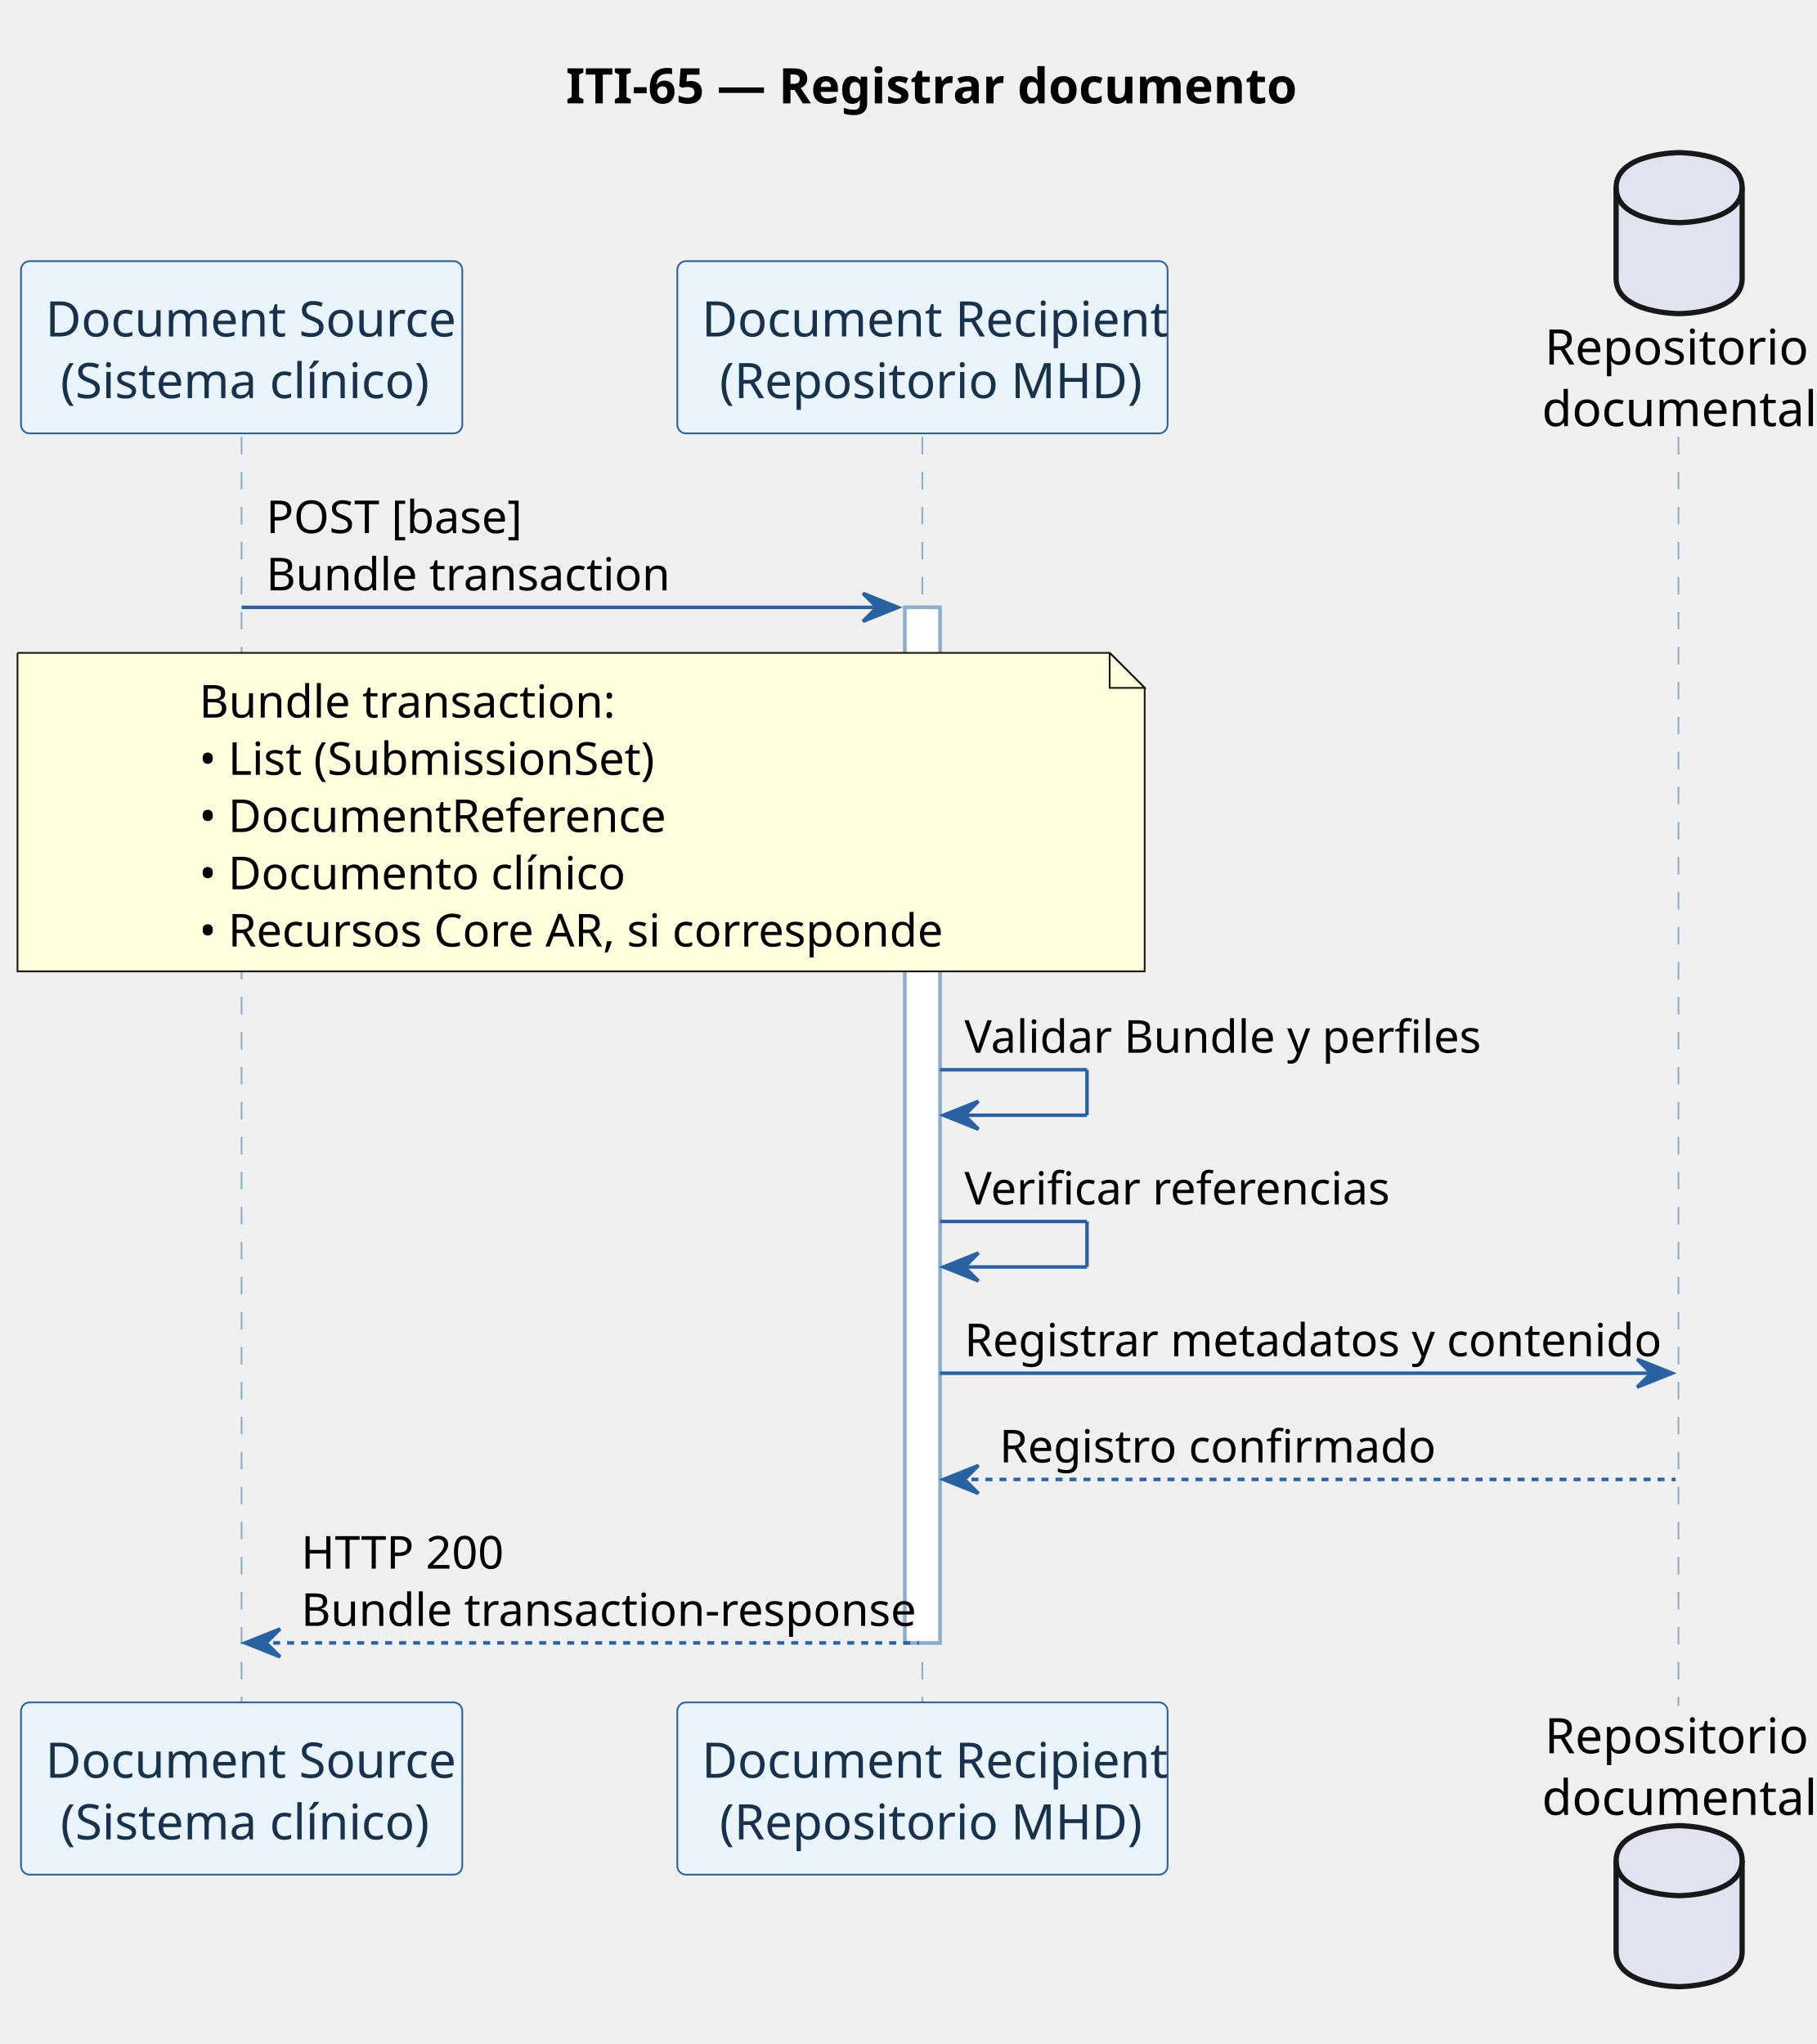
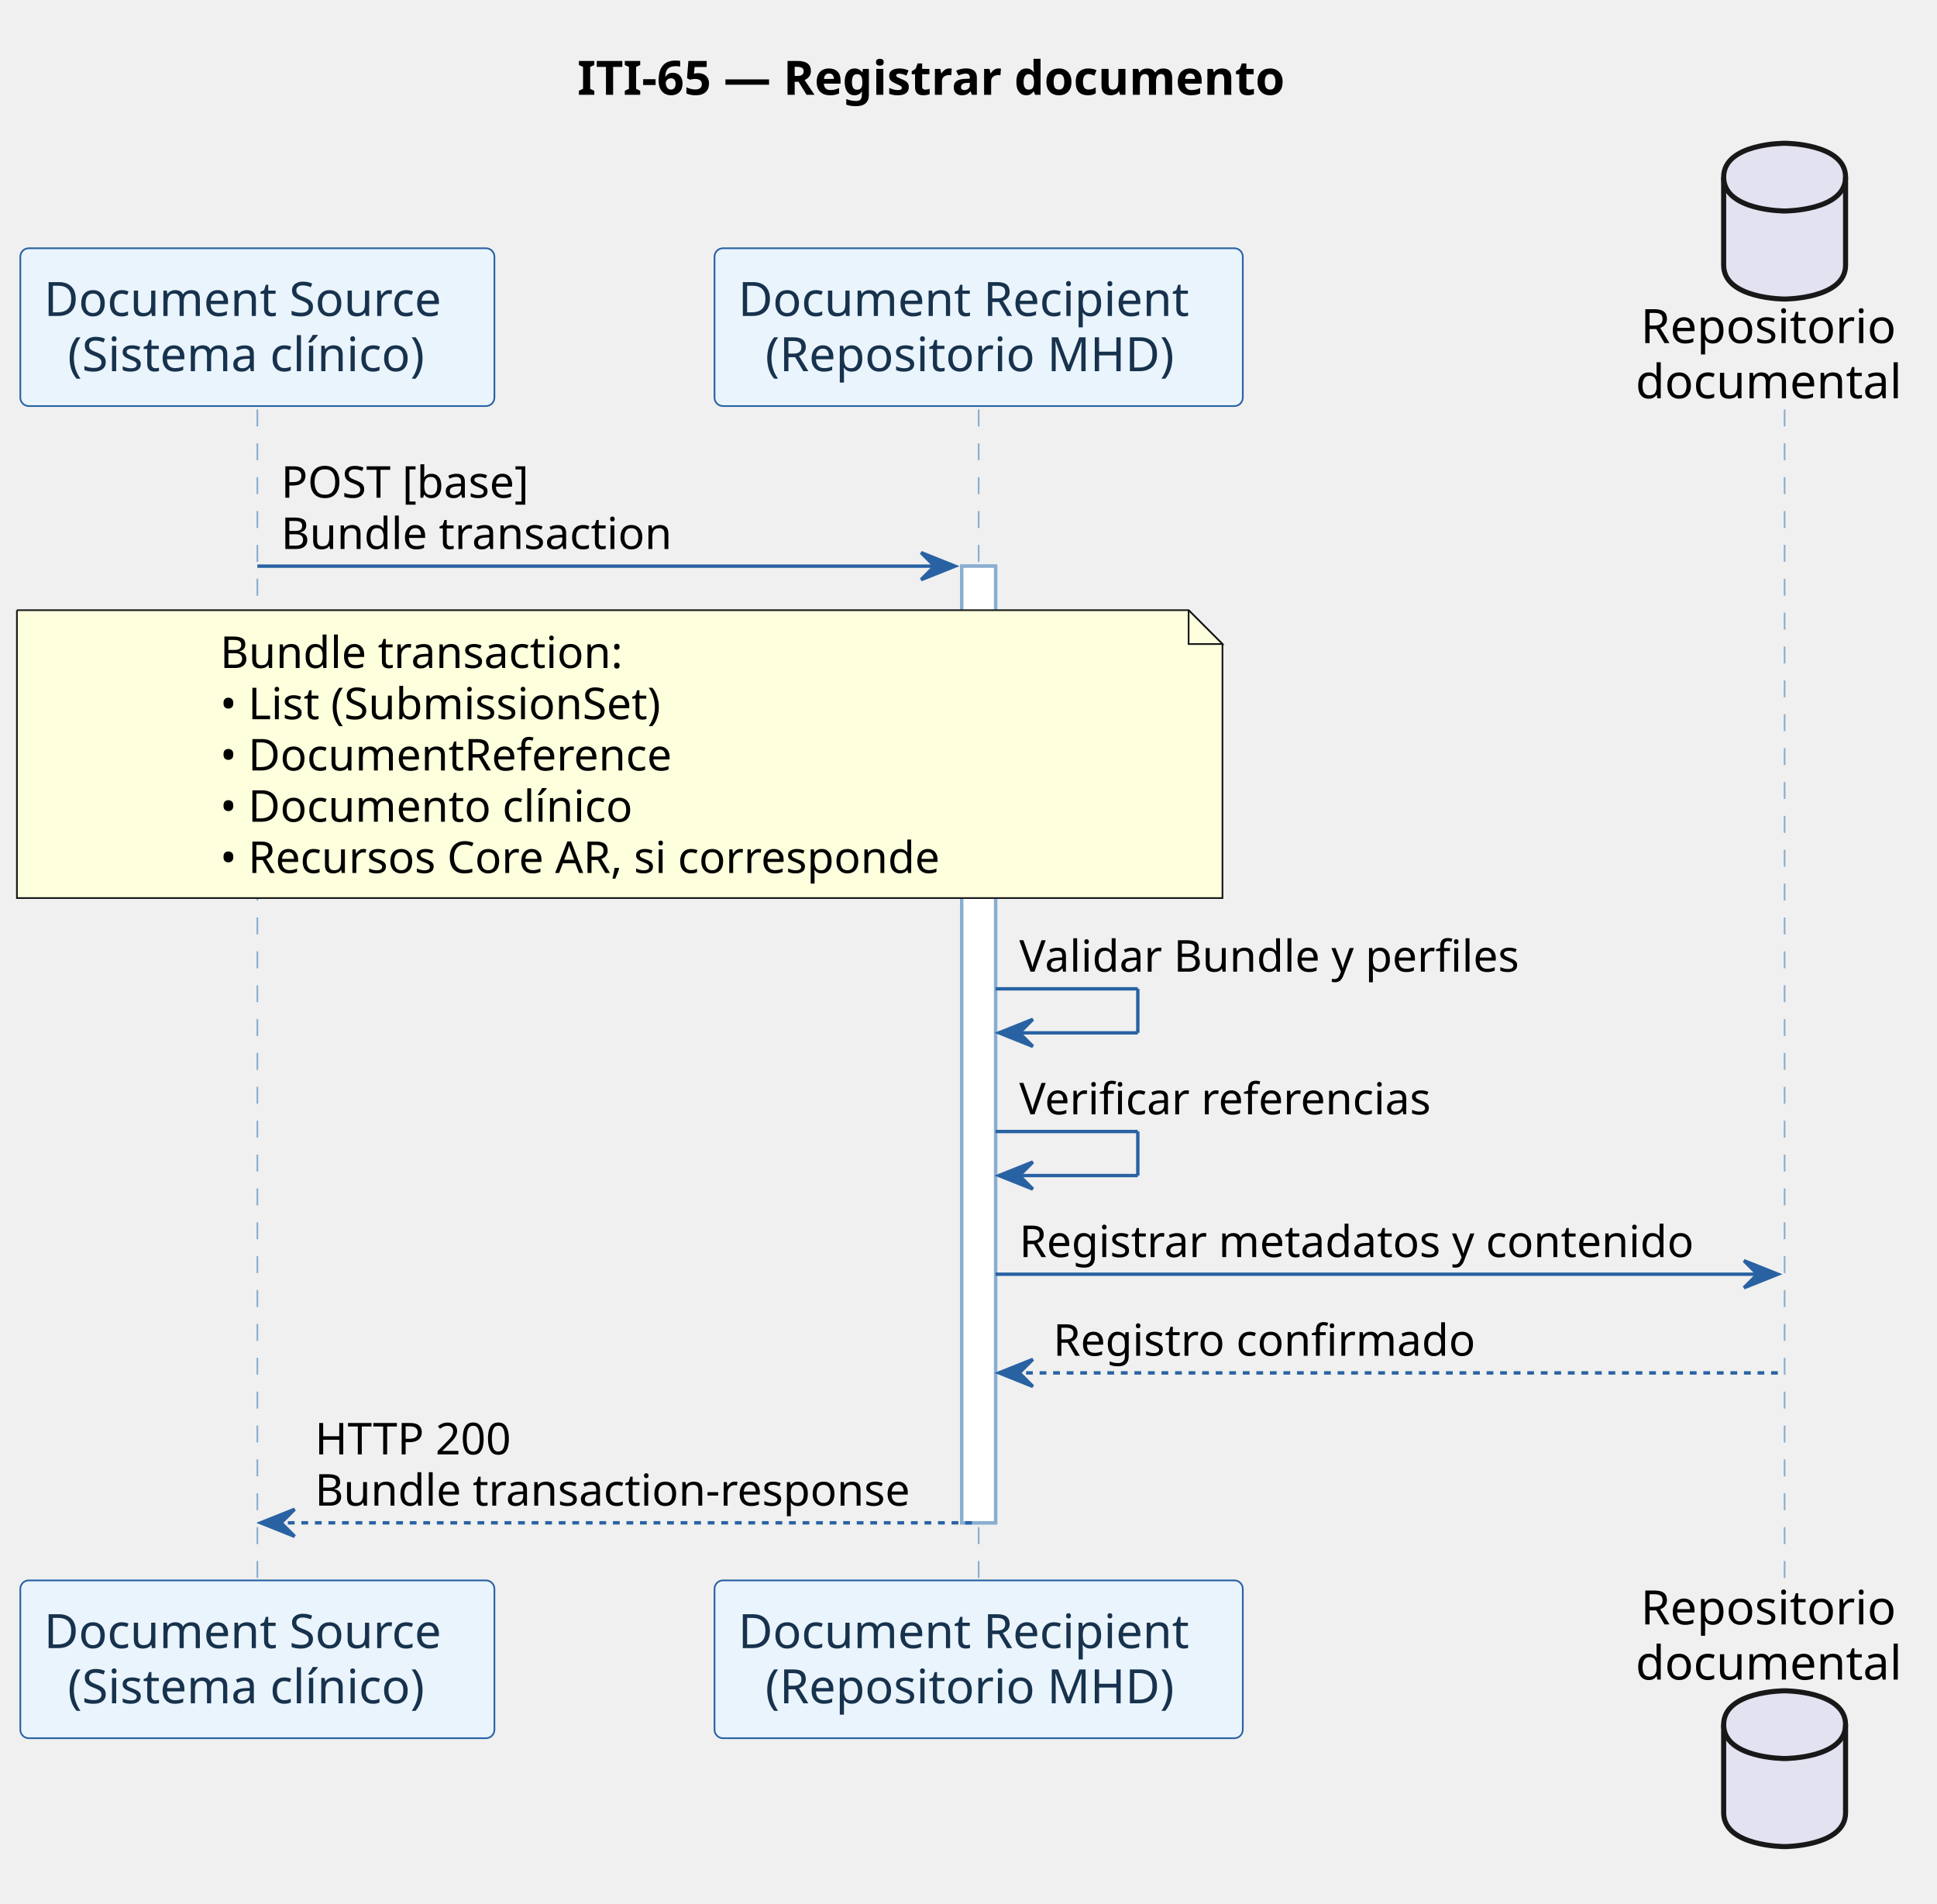
- <svg xmlns="http://www.w3.org/2000/svg" contentStyleType="text/css" data-diagram-type="SEQUENCE" height="584px" preserveAspectRatio="none" style="width:519px;height:584px;background:#FFFFFF;" version="1.1" viewBox="0 0 519 584" width="519px" zoomAndPan="magnify">
+ <svg xmlns="http://www.w3.org/2000/svg" contentStyleType="text/css" height="562px" preserveAspectRatio="none" style="width:572px;height:562px;background:#FFFFFF;" version="1.1" viewBox="0 0 572 562" width="572px" zoomAndPan="magnify">
  <defs />
  <g>
-     <text fill="#000000" font-family="sans-serif" font-size="14" font-weight="bold" lengthAdjust="spacing" textLength="199.582" x="161.639" y="29.533">ITI-65 — Registrar documento</text>
-     <g>
-       <rect fill="#FFFFFF" height="295.867" style="stroke:#8AAED0;stroke-width:1;" width="10" x="258.517" y="173.531" />
-     </g>
-     <g>
-       <rect fill="#000000" fill-opacity="0" height="362.57" width="8" x="65.027" y="124.828" />
-       <line style="stroke:#8AAED0;stroke-width:0.5;stroke-dasharray:5.0,5.0;" x1="69" x2="69" y1="124.828" y2="487.398" />
-     </g>
-     <g>
-       <rect fill="#000000" fill-opacity="0" height="362.57" width="8" x="259.517" y="124.828" />
-       <line style="stroke:#8AAED0;stroke-width:0.5;stroke-dasharray:5.0,5.0;" x1="263.486" x2="263.486" y1="124.828" y2="487.398" />
-     </g>
-     <g>
-       <rect fill="#000000" fill-opacity="0" height="362.57" width="8" x="475.671" y="124.828" />
-       <line style="stroke:#8AAED0;stroke-width:0.5;stroke-dasharray:5.0,5.0;" x1="479.482" x2="479.482" y1="124.828" y2="487.398" />
-     </g>
-     <g class="participant participant-head" data-participant="Source">
-       <rect fill="#EAF4FC" height="49.219" rx="2.5" ry="2.5" style="stroke:#2962A3;stroke-width:0.5;" width="126.055" x="6" y="74.609" />
-       <text fill="#17324D" font-family="sans-serif" font-size="14" lengthAdjust="spacing" textLength="112.055" x="13" y="96.143">Document Source</text>
-       <text fill="#17324D" font-family="sans-serif" font-size="14" lengthAdjust="spacing" textLength="103.469" x="17.293" y="113.752">(Sistema clínico)</text>
-     </g>
-     <g class="participant participant-tail" data-participant="Source">
-       <rect fill="#EAF4FC" height="49.219" rx="2.5" ry="2.5" style="stroke:#2962A3;stroke-width:0.5;" width="126.055" x="6" y="486.398" />
-       <text fill="#17324D" font-family="sans-serif" font-size="14" lengthAdjust="spacing" textLength="112.055" x="13" y="507.932">Document Source</text>
-       <text fill="#17324D" font-family="sans-serif" font-size="14" lengthAdjust="spacing" textLength="103.469" x="17.293" y="525.541">(Sistema clínico)</text>
-     </g>
-     <g class="participant participant-head" data-participant="Recipient">
-       <rect fill="#EAF4FC" height="49.219" rx="2.5" ry="2.5" style="stroke:#2962A3;stroke-width:0.5;" width="140.061" x="193.486" y="74.609" />
-       <text fill="#17324D" font-family="sans-serif" font-size="14" lengthAdjust="spacing" textLength="126.061" x="200.486" y="96.143">Document Recipient</text>
-       <text fill="#17324D" font-family="sans-serif" font-size="14" lengthAdjust="spacing" textLength="115.91" x="205.562" y="113.752">(Repositorio MHD)</text>
-     </g>
-     <g class="participant participant-tail" data-participant="Recipient">
-       <rect fill="#EAF4FC" height="49.219" rx="2.5" ry="2.5" style="stroke:#2962A3;stroke-width:0.5;" width="140.061" x="193.486" y="486.398" />
-       <text fill="#17324D" font-family="sans-serif" font-size="14" lengthAdjust="spacing" textLength="126.061" x="200.486" y="507.932">Document Recipient</text>
-       <text fill="#17324D" font-family="sans-serif" font-size="14" lengthAdjust="spacing" textLength="115.91" x="205.562" y="525.541">(Repositorio MHD)</text>
-     </g>
-     <g class="participant participant-head" data-participant="Repository">
-       <text fill="#000000" font-family="sans-serif" font-size="14" lengthAdjust="spacing" textLength="70.814" x="441.265" y="104.143">Repositorio</text>
-       <text fill="#000000" font-family="sans-serif" font-size="14" lengthAdjust="spacing" textLength="72.379" x="440.482" y="121.752">documental</text>
-       <path d="M461.671,53.609 C461.671,43.609 479.671,43.609 479.671,43.609 C479.671,43.609 497.671,43.609 497.671,53.609 L497.671,79.609 C497.671,89.609 479.671,89.609 479.671,89.609 C479.671,89.609 461.671,89.609 461.671,79.609 L461.671,53.609" fill="#E2E2F0" style="stroke:#181818;stroke-width:1.5;" />
-       <path d="M461.671,53.609 C461.671,63.609 479.671,63.609 479.671,63.609 C479.671,63.609 497.671,63.609 497.671,53.609" fill="none" style="stroke:#181818;stroke-width:1.5;" />
-     </g>
-     <g class="participant participant-tail" data-participant="Repository">
-       <text fill="#000000" font-family="sans-serif" font-size="14" lengthAdjust="spacing" textLength="70.814" x="441.265" y="500.932">Repositorio</text>
-       <text fill="#000000" font-family="sans-serif" font-size="14" lengthAdjust="spacing" textLength="72.379" x="440.482" y="518.541">documental</text>
-       <path d="M461.671,531.617 C461.671,521.617 479.671,521.617 479.671,521.617 C479.671,521.617 497.671,521.617 497.671,531.617 L497.671,557.617 C497.671,567.617 479.671,567.617 479.671,567.617 C479.671,567.617 461.671,567.617 461.671,557.617 L461.671,531.617" fill="#E2E2F0" style="stroke:#181818;stroke-width:1.5;" />
-       <path d="M461.671,531.617 C461.671,541.617 479.671,541.617 479.671,541.617 C479.671,541.617 497.671,541.617 497.671,531.617" fill="none" style="stroke:#181818;stroke-width:1.5;" />
-     </g>
-     <g>
-       <rect fill="#FFFFFF" height="295.867" style="stroke:#8AAED0;stroke-width:1;" width="10" x="258.517" y="173.531" />
-     </g>
-     <g class="message" data-participant-1="Source" data-participant-2="Recipient">
-       <polygon fill="#2962A3" points="246.517,169.531,256.517,173.531,246.517,177.531,250.517,173.531" style="stroke:#2962A3;stroke-width:1;" />
-       <line style="stroke:#2962A3;stroke-width:1;" x1="69.027" x2="252.517" y1="173.531" y2="173.531" />
-       <text fill="#000000" font-family="sans-serif" font-size="13" lengthAdjust="spacing" textLength="74.42" x="76.027" y="152.323">POST [base]</text>
-       <text fill="#000000" font-family="sans-serif" font-size="13" lengthAdjust="spacing" textLength="107.682" x="76.027" y="168.675">Bundle transaction</text>
-     </g>
-     <path d="M5,186.531 L5,277.531 L327,277.531 L327,196.531 L317,186.531 L5,186.531" fill="#FEFFDD" style="stroke:#181818;stroke-width:0.5;" />
-     <path d="M317,186.531 L317,196.531 L327,196.531 L317,186.531" fill="#FEFFDD" style="stroke:#181818;stroke-width:0.5;" />
-     <text fill="#000000" font-family="sans-serif" font-size="13" lengthAdjust="spacing" textLength="111.293" x="56.898" y="205.026">Bundle transaction:</text>
-     <text fill="#000000" font-family="sans-serif" font-size="13" lengthAdjust="spacing" textLength="128.102" x="56.898" y="221.378">• List (SubmissionSet)</text>
-     <text fill="#000000" font-family="sans-serif" font-size="13" lengthAdjust="spacing" textLength="128.121" x="56.898" y="237.73">• DocumentReference</text>
-     <text fill="#000000" font-family="sans-serif" font-size="13" lengthAdjust="spacing" textLength="115.832" x="56.898" y="254.081">• Documento clínico</text>
-     <text fill="#000000" font-family="sans-serif" font-size="13" lengthAdjust="spacing" textLength="209.752" x="56.898" y="270.433">• Recursos Core AR, si corresponde</text>
-     <g class="message" data-participant-1="Recipient" data-participant-2="Recipient">
-       <line style="stroke:#2962A3;stroke-width:1;" x1="268.517" x2="310.517" y1="305.641" y2="305.641" />
-       <line style="stroke:#2962A3;stroke-width:1;" x1="310.517" x2="310.517" y1="305.641" y2="318.641" />
-       <line style="stroke:#2962A3;stroke-width:1;" x1="269.517" x2="310.517" y1="318.641" y2="318.641" />
-       <polygon fill="#2962A3" points="279.517,314.641,269.517,318.641,279.517,322.641,275.517,318.641" style="stroke:#2962A3;stroke-width:1;" />
-       <text fill="#000000" font-family="sans-serif" font-size="13" lengthAdjust="spacing" textLength="140.188" x="275.517" y="300.784">Validar Bundle y perfiles</text>
-     </g>
-     <g class="message" data-participant-1="Recipient" data-participant-2="Recipient">
-       <line style="stroke:#2962A3;stroke-width:1;" x1="268.517" x2="310.517" y1="348.992" y2="348.992" />
-       <line style="stroke:#2962A3;stroke-width:1;" x1="310.517" x2="310.517" y1="348.992" y2="361.992" />
-       <line style="stroke:#2962A3;stroke-width:1;" x1="269.517" x2="310.517" y1="361.992" y2="361.992" />
-       <polygon fill="#2962A3" points="279.517,357.992,269.517,361.992,279.517,365.992,275.517,361.992" style="stroke:#2962A3;stroke-width:1;" />
-       <text fill="#000000" font-family="sans-serif" font-size="13" lengthAdjust="spacing" textLength="115.597" x="275.517" y="344.136">Verificar referencias</text>
-     </g>
-     <g class="message" data-participant-1="Recipient" data-participant-2="Repository">
-       <polygon fill="#2962A3" points="467.671,388.344,477.671,392.344,467.671,396.344,471.671,392.344" style="stroke:#2962A3;stroke-width:1;" />
-       <line style="stroke:#2962A3;stroke-width:1;" x1="268.517" x2="473.671" y1="392.344" y2="392.344" />
-       <text fill="#000000" font-family="sans-serif" font-size="13" lengthAdjust="spacing" textLength="187.154" x="275.517" y="387.487">Registrar metadatos y contenido</text>
-     </g>
-     <g class="message" data-participant-1="Repository" data-participant-2="Recipient">
-       <polygon fill="#2962A3" points="279.517,418.695,269.517,422.695,279.517,426.695,275.517,422.695" style="stroke:#2962A3;stroke-width:1;" />
-       <line style="stroke:#2962A3;stroke-width:1;stroke-dasharray:2.0,2.0;" x1="273.517" x2="478.671" y1="422.695" y2="422.695" />
-       <text fill="#000000" font-family="sans-serif" font-size="13" lengthAdjust="spacing" textLength="116.327" x="285.517" y="417.839">Registro confirmado</text>
-     </g>
-     <g class="message" data-participant-1="Recipient" data-participant-2="Source">
-       <polygon fill="#2962A3" points="80.027,465.398,70.027,469.398,80.027,473.398,76.027,469.398" style="stroke:#2962A3;stroke-width:1;" />
-       <line style="stroke:#2962A3;stroke-width:1;stroke-dasharray:2.0,2.0;" x1="74.027" x2="262.517" y1="469.398" y2="469.398" />
-       <text fill="#000000" font-family="sans-serif" font-size="13" lengthAdjust="spacing" textLength="59.243" x="86.027" y="448.19">HTTP 200</text>
-       <text fill="#000000" font-family="sans-serif" font-size="13" lengthAdjust="spacing" textLength="165.49" x="86.027" y="464.542">Bundle transaction-response</text>
-     </g>
+     <text fill="#000000" font-family="sans-serif" font-size="14" font-weight="bold" lengthAdjust="spacing" textLength="234" x="170.5" y="27.995">ITI-65 — Registrar documento</text>
+     <rect fill="#FFFFFF" height="282.461" style="stroke:#8AAED0;stroke-width:1.0;" width="10" x="284" y="167.156" />
+     <line style="stroke:#8AAED0;stroke-width:0.5;stroke-dasharray:5.0,5.0;" x1="76" x2="76" y1="120.891" y2="467.617" />
+     <line style="stroke:#8AAED0;stroke-width:0.5;stroke-dasharray:5.0,5.0;" x1="289" x2="289" y1="120.891" y2="467.617" />
+     <line style="stroke:#8AAED0;stroke-width:0.5;stroke-dasharray:5.0,5.0;" x1="527" x2="527" y1="120.891" y2="467.617" />
+     <rect fill="#EAF4FC" height="46.594" rx="2.5" ry="2.5" style="stroke:#2962A3;stroke-width:0.5;" width="140" x="6" y="73.297" />
+     <text fill="#17324D" font-family="sans-serif" font-size="14" lengthAdjust="spacing" textLength="126" x="13" y="93.292">Document Source</text>
+     <text fill="#17324D" font-family="sans-serif" font-size="14" lengthAdjust="spacing" textLength="112" x="20" y="109.589">(Sistema clínico)</text>
+     <rect fill="#EAF4FC" height="46.594" rx="2.5" ry="2.5" style="stroke:#2962A3;stroke-width:0.5;" width="140" x="6" y="466.617" />
+     <text fill="#17324D" font-family="sans-serif" font-size="14" lengthAdjust="spacing" textLength="126" x="13" y="486.612">Document Source</text>
+     <text fill="#17324D" font-family="sans-serif" font-size="14" lengthAdjust="spacing" textLength="112" x="20" y="502.909">(Sistema clínico)</text>
+     <rect fill="#EAF4FC" height="46.594" rx="2.5" ry="2.5" style="stroke:#2962A3;stroke-width:0.5;" width="156" x="211" y="73.297" />
+     <text fill="#17324D" font-family="sans-serif" font-size="14" lengthAdjust="spacing" textLength="142" x="218" y="93.292">Document Recipient</text>
+     <text fill="#17324D" font-family="sans-serif" font-size="14" lengthAdjust="spacing" textLength="126" x="226" y="109.589">(Repositorio MHD)</text>
+     <rect fill="#EAF4FC" height="46.594" rx="2.5" ry="2.5" style="stroke:#2962A3;stroke-width:0.5;" width="156" x="211" y="466.617" />
+     <text fill="#17324D" font-family="sans-serif" font-size="14" lengthAdjust="spacing" textLength="142" x="218" y="486.612">Document Recipient</text>
+     <text fill="#17324D" font-family="sans-serif" font-size="14" lengthAdjust="spacing" textLength="126" x="226" y="502.909">(Repositorio MHD)</text>
+     <text fill="#000000" font-family="sans-serif" font-size="14" lengthAdjust="spacing" textLength="79" x="484.5" y="101.292">Repositorio</text>
+     <text fill="#000000" font-family="sans-serif" font-size="14" lengthAdjust="spacing" textLength="82" x="483" y="117.589">documental</text>
+     <path d="M509,52.297 C509,42.297 527,42.297 527,42.297 C527,42.297 545,42.297 545,52.297 L545,78.297 C545,88.297 527,88.297 527,88.297 C527,88.297 509,88.297 509,78.297 L509,52.297 " fill="#E2E2F0" style="stroke:#181818;stroke-width:1.5;" />
+     <path d="M509,52.297 C509,62.297 527,62.297 527,62.297 C527,62.297 545,62.297 545,52.297 " fill="none" style="stroke:#181818;stroke-width:1.5;" />
+     <text fill="#000000" font-family="sans-serif" font-size="14" lengthAdjust="spacing" textLength="79" x="484.5" y="479.612">Repositorio</text>
+     <text fill="#000000" font-family="sans-serif" font-size="14" lengthAdjust="spacing" textLength="82" x="483" y="495.909">documental</text>
+     <path d="M509,509.211 C509,499.211 527,499.211 527,499.211 C527,499.211 545,499.211 545,509.211 L545,535.211 C545,545.211 527,545.211 527,545.211 C527,545.211 509,545.211 509,535.211 L509,509.211 " fill="#E2E2F0" style="stroke:#181818;stroke-width:1.5;" />
+     <path d="M509,509.211 C509,519.211 527,519.211 527,519.211 C527,519.211 545,519.211 545,509.211 " fill="none" style="stroke:#181818;stroke-width:1.5;" />
+     <rect fill="#FFFFFF" height="282.461" style="stroke:#8AAED0;stroke-width:1.0;" width="10" x="284" y="167.156" />
+     <polygon fill="#2962A3" points="272,163.156,282,167.156,272,171.156,276,167.156" style="stroke:#2962A3;stroke-width:1.0;" />
+     <line style="stroke:#2962A3;stroke-width:1.0;" x1="76" x2="278" y1="167.156" y2="167.156" />
+     <text fill="#000000" font-family="sans-serif" font-size="13" lengthAdjust="spacing" textLength="79" x="83" y="146.958">POST [base]</text>
+     <text fill="#000000" font-family="sans-serif" font-size="13" lengthAdjust="spacing" textLength="120" x="83" y="162.09">Bundle transaction</text>
+     <path d="M5,180.156 L5,265.156 L361,265.156 L361,190.156 L351,180.156 L5,180.156 " fill="#FEFFDD" style="stroke:#181818;stroke-width:0.5;" />
+     <path d="M351,180.156 L351,190.156 L361,190.156 L351,180.156 " fill="#FEFFDD" style="stroke:#181818;stroke-width:0.5;" />
+     <text fill="#000000" font-family="sans-serif" font-size="13" lengthAdjust="spacing" textLength="124" x="65" y="197.223">Bundle transaction:</text>
+     <text fill="#000000" font-family="sans-serif" font-size="13" lengthAdjust="spacing" textLength="144" x="65" y="212.356">• List (SubmissionSet)</text>
+     <text fill="#000000" font-family="sans-serif" font-size="13" lengthAdjust="spacing" textLength="143" x="65" y="227.489">• DocumentReference</text>
+     <text fill="#000000" font-family="sans-serif" font-size="13" lengthAdjust="spacing" textLength="130" x="65" y="242.622">• Documento clínico</text>
+     <text fill="#000000" font-family="sans-serif" font-size="13" lengthAdjust="spacing" textLength="227" x="65" y="257.754">• Recursos Core AR, si corresponde</text>
+     <line style="stroke:#2962A3;stroke-width:1.0;" x1="294" x2="336" y1="291.953" y2="291.953" />
+     <line style="stroke:#2962A3;stroke-width:1.0;" x1="336" x2="336" y1="291.953" y2="304.953" />
+     <line style="stroke:#2962A3;stroke-width:1.0;" x1="295" x2="336" y1="304.953" y2="304.953" />
+     <polygon fill="#2962A3" points="305,300.953,295,304.953,305,308.953,301,304.953" style="stroke:#2962A3;stroke-width:1.0;" />
+     <text fill="#000000" font-family="sans-serif" font-size="13" lengthAdjust="spacing" textLength="153" x="301" y="286.887">Validar Bundle y perfiles</text>
+     <line style="stroke:#2962A3;stroke-width:1.0;" x1="294" x2="336" y1="334.086" y2="334.086" />
+     <line style="stroke:#2962A3;stroke-width:1.0;" x1="336" x2="336" y1="334.086" y2="347.086" />
+     <line style="stroke:#2962A3;stroke-width:1.0;" x1="295" x2="336" y1="347.086" y2="347.086" />
+     <polygon fill="#2962A3" points="305,343.086,295,347.086,305,351.086,301,347.086" style="stroke:#2962A3;stroke-width:1.0;" />
+     <text fill="#000000" font-family="sans-serif" font-size="13" lengthAdjust="spacing" textLength="127" x="301" y="329.02">Verificar referencias</text>
+     <polygon fill="#2962A3" points="515,372.219,525,376.219,515,380.219,519,376.219" style="stroke:#2962A3;stroke-width:1.0;" />
+     <line style="stroke:#2962A3;stroke-width:1.0;" x1="294" x2="521" y1="376.219" y2="376.219" />
+     <text fill="#000000" font-family="sans-serif" font-size="13" lengthAdjust="spacing" textLength="209" x="301" y="371.153">Registrar metadatos y contenido</text>
+     <polygon fill="#2962A3" points="305,401.352,295,405.352,305,409.352,301,405.352" style="stroke:#2962A3;stroke-width:1.0;" />
+     <line style="stroke:#2962A3;stroke-width:1.0;stroke-dasharray:2.0,2.0;" x1="299" x2="526" y1="405.352" y2="405.352" />
+     <text fill="#000000" font-family="sans-serif" font-size="13" lengthAdjust="spacing" textLength="128" x="311" y="400.286">Registro confirmado</text>
+     <polygon fill="#2962A3" points="87,445.617,77,449.617,87,453.617,83,449.617" style="stroke:#2962A3;stroke-width:1.0;" />
+     <line style="stroke:#2962A3;stroke-width:1.0;stroke-dasharray:2.0,2.0;" x1="81" x2="288" y1="449.617" y2="449.617" />
+     <text fill="#000000" font-family="sans-serif" font-size="13" lengthAdjust="spacing" textLength="60" x="93" y="429.418">HTTP 200</text>
+     <text fill="#000000" font-family="sans-serif" font-size="13" lengthAdjust="spacing" textLength="184" x="93" y="444.551">Bundle transaction-response</text>
  </g>
</svg>
